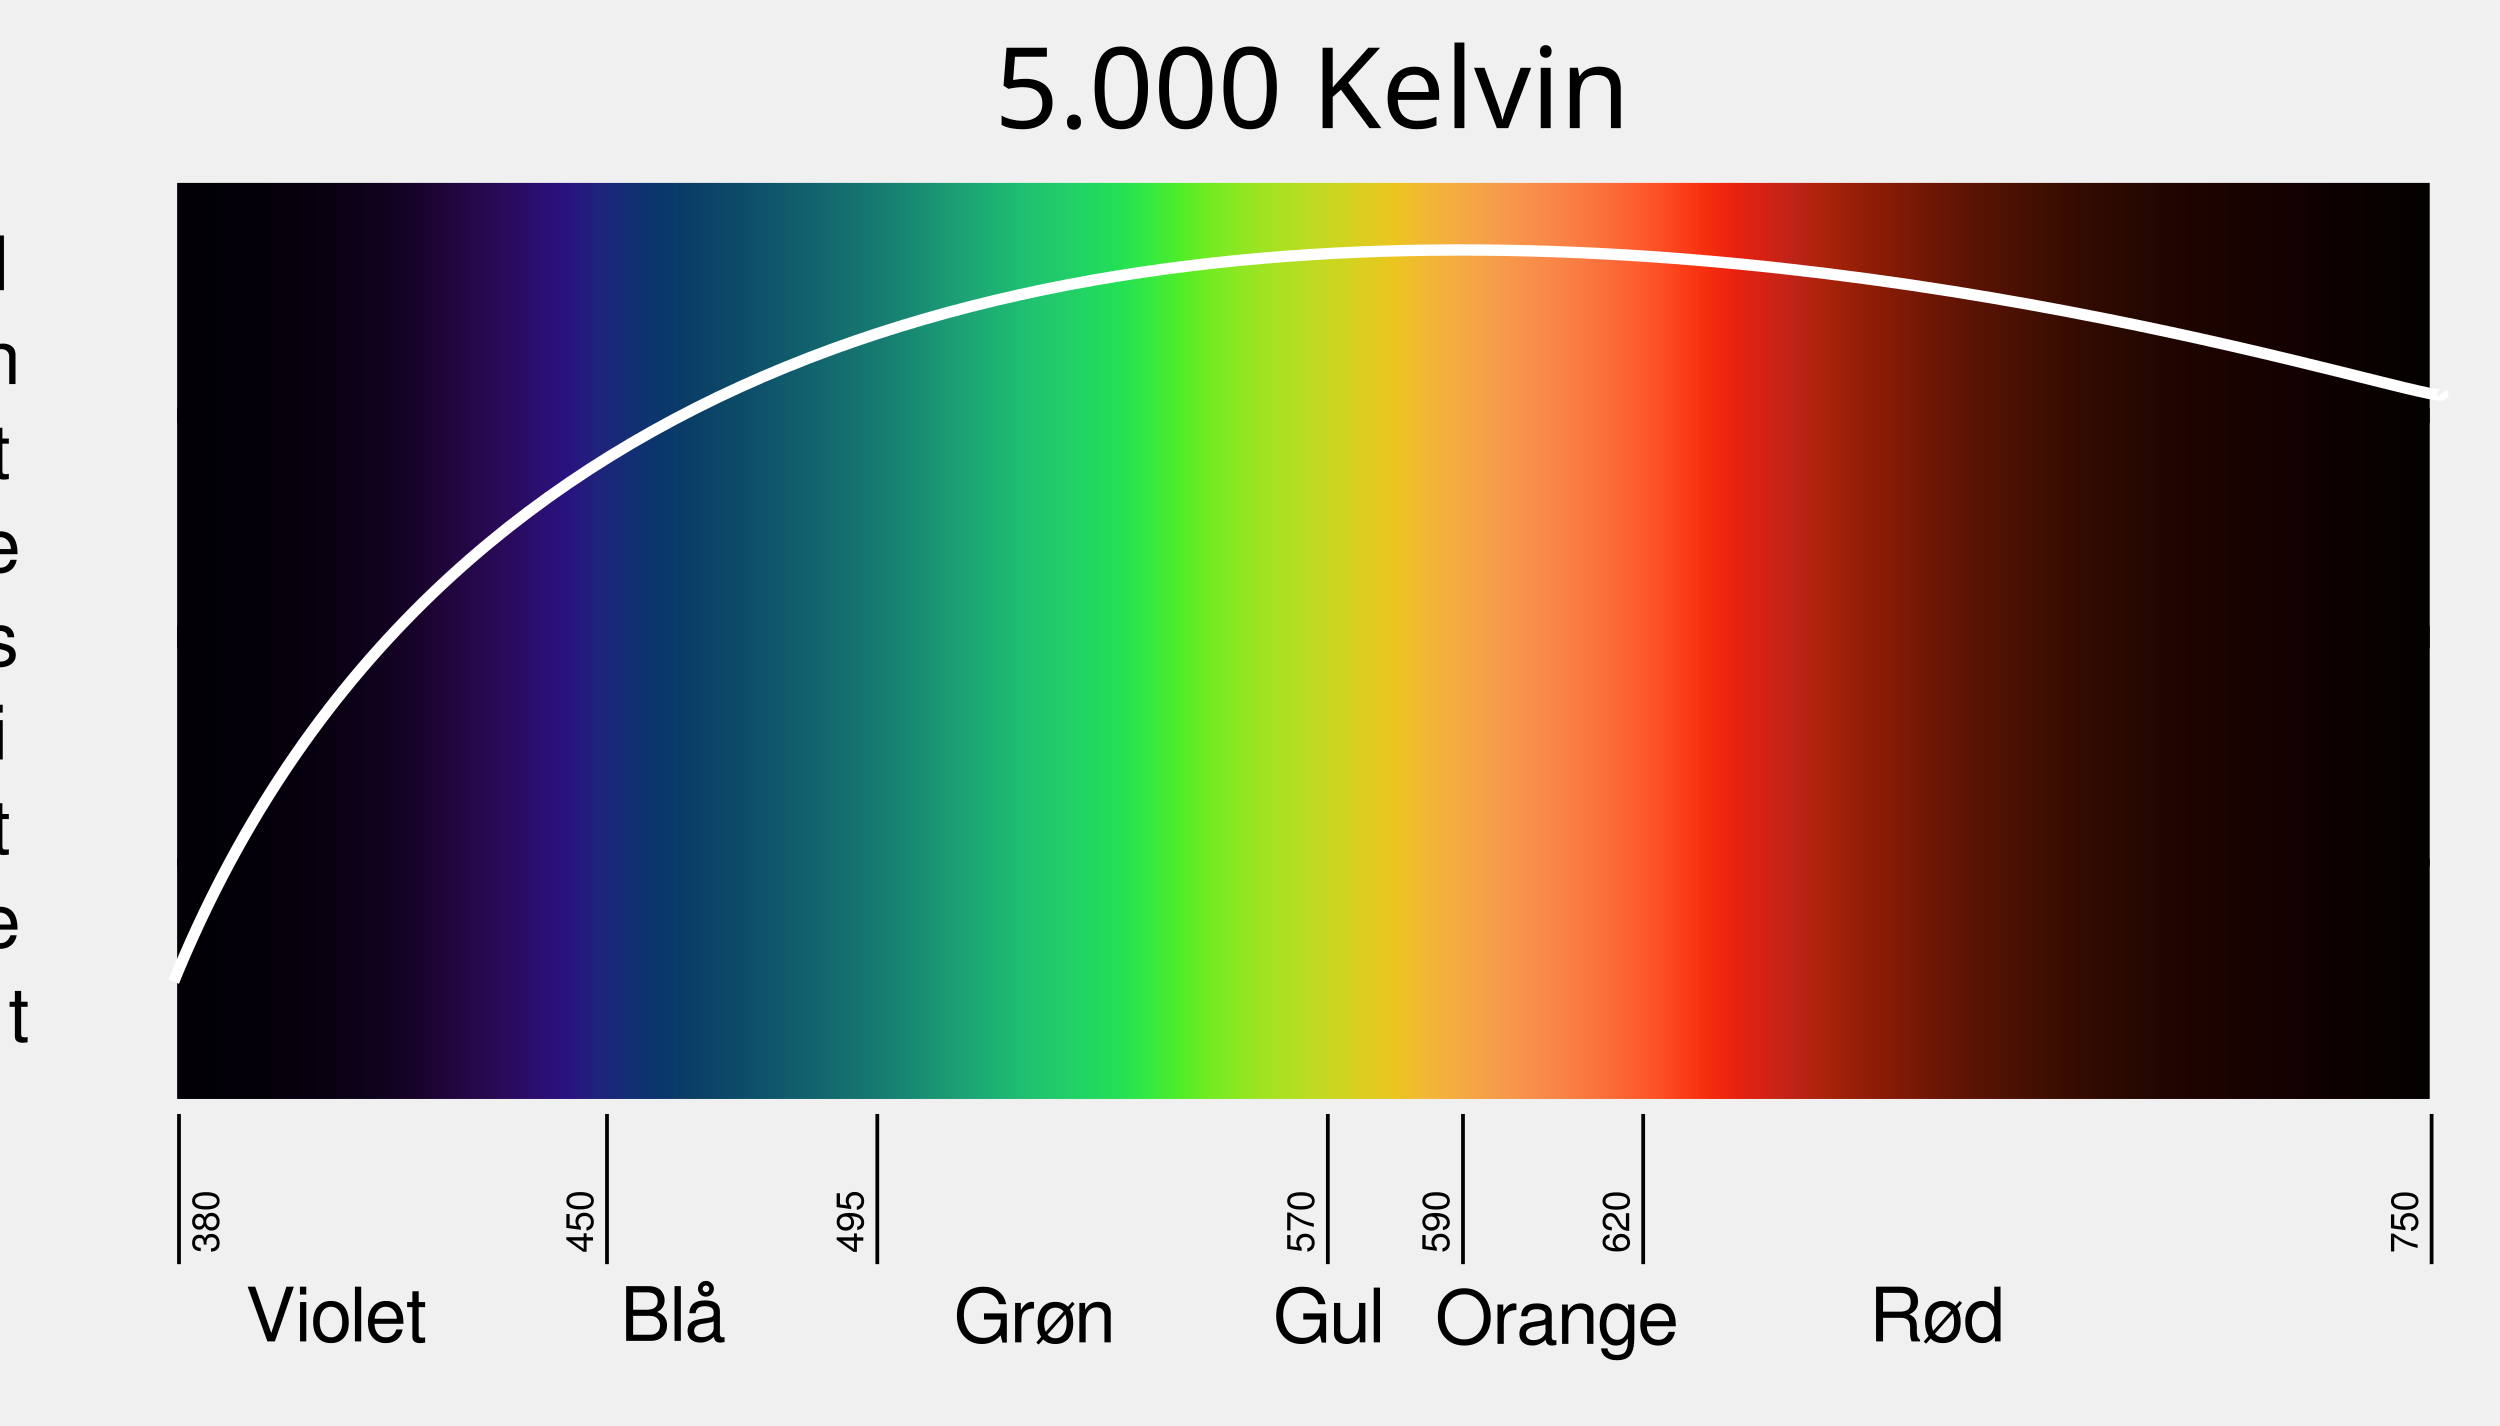
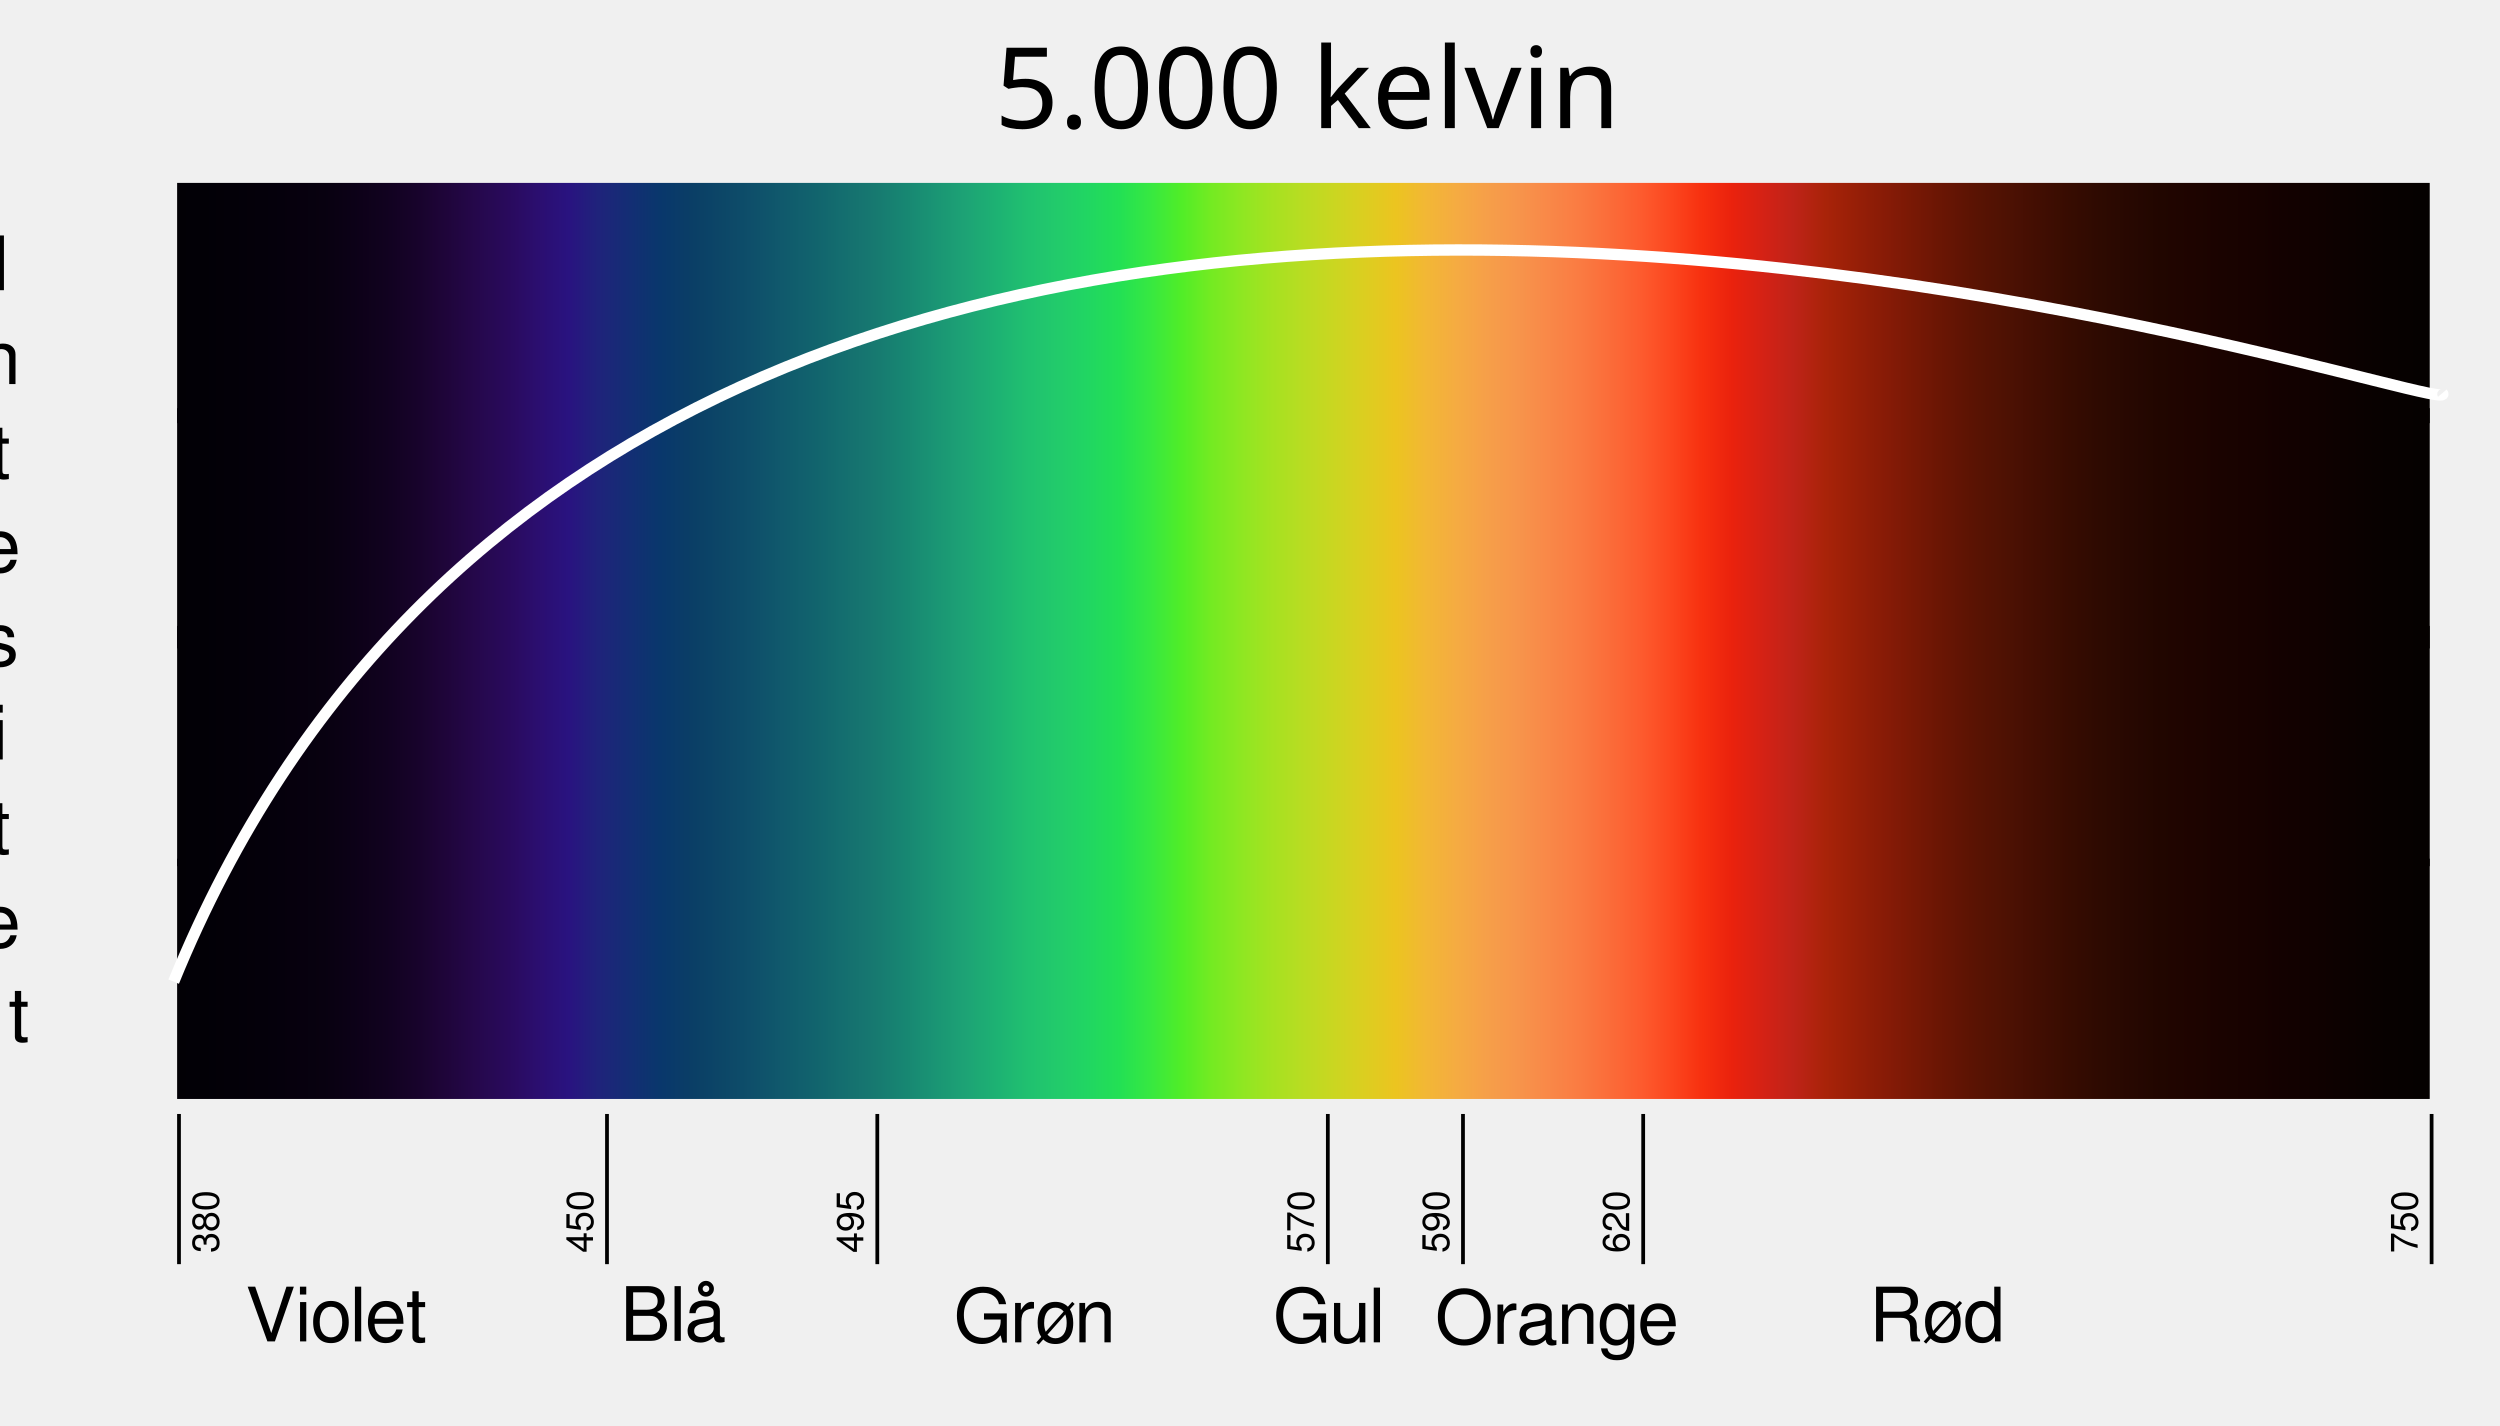
<svg xmlns="http://www.w3.org/2000/svg" xmlns:xlink="http://www.w3.org/1999/xlink" width="187.93mm" height="107.135mm" viewBox="0 0 665.893 379.613" id="svg2" version="1.1">
  <defs id="defs4">
    <linearGradient id="spectrumGradient">
      <stop style="stop-color:#020005;" offset="0" id="stop380nm" />
      <stop style="stop-color:#020006;" offset="0.014" id="stop385nm" />
      <stop style="stop-color:#030008;" offset="0.027" id="stop390nm" />
      <stop style="stop-color:#04000A;" offset="0.041" id="stop395nm" />
      <stop style="stop-color:#06000D;" offset="0.054" id="stop400nm" />
      <stop style="stop-color:#080110;" offset="0.068" id="stop405nm" />
      <stop style="stop-color:#0C0117;" offset="0.081" id="stop410nm" />
      <stop style="stop-color:#11021F;" offset="0.095" id="stop415nm" />
      <stop style="stop-color:#17032A;" offset="0.108" id="stop420nm" />
      <stop style="stop-color:#1F053A;" offset="0.122" id="stop425nm" />
      <stop style="stop-color:#25084B;" offset="0.135" id="stop430nm" />
      <stop style="stop-color:#290A5C;" offset="0.149" id="stop435nm" />
      <stop style="stop-color:#2B0E6F;" offset="0.162" id="stop440nm" />
      <stop style="stop-color:#291380;" offset="0.176" id="stop445nm" />
      <stop style="stop-color:#1F237B;" offset="0.189" id="stop450nm" />
      <stop style="stop-color:#132E74;" offset="0.203" id="stop455nm" />
      <stop style="stop-color:#09376C;" offset="0.216" id="stop460nm" />
      <stop style="stop-color:#0A3E66;" offset="0.23" id="stop465nm" />
      <stop style="stop-color:#0C4667;" offset="0.243" id="stop470nm" />
      <stop style="stop-color:#0E4F6A;" offset="0.257" id="stop475nm" />
      <stop style="stop-color:#10596C;" offset="0.27" id="stop480nm" />
      <stop style="stop-color:#11636D;" offset="0.284" id="stop485nm" />
      <stop style="stop-color:#146E6F;" offset="0.297" id="stop490nm" />
      <stop style="stop-color:#177970;" offset="0.311" id="stop495nm" />
      <stop style="stop-color:#178672;" offset="0.324" id="stop500nm" />
      <stop style="stop-color:#1A9574;" offset="0.338" id="stop505nm" />
      <stop style="stop-color:#1DA375;" offset="0.351" id="stop510nm" />
      <stop style="stop-color:#1DB273;" offset="0.365" id="stop515nm" />
      <stop style="stop-color:#20C070;" offset="0.378" id="stop520nm" />
      <stop style="stop-color:#22CB6B;" offset="0.392" id="stop525nm" />
      <stop style="stop-color:#21D662;" offset="0.405" id="stop530nm" />
      <stop style="stop-color:#23E054;" offset="0.419" id="stop535nm" />
      <stop style="stop-color:#36E842;" offset="0.432" id="stop540nm" />
      <stop style="stop-color:#50ED28;" offset="0.446" id="stop545nm" />
      <stop style="stop-color:#73EB22;" offset="0.459" id="stop550nm" />
      <stop style="stop-color:#8FE722;" offset="0.473" id="stop555nm" />
      <stop style="stop-color:#A5E221;" offset="0.486" id="stop560nm" />
      <stop style="stop-color:#B9DC22;" offset="0.5" id="stop565nm" />
      <stop style="stop-color:#CBD621;" offset="0.514" id="stop570nm" />
      <stop style="stop-color:#DCCE20;" offset="0.527" id="stop575nm" />
      <stop style="stop-color:#ECC420;" offset="0.541" id="stop580nm" />
      <stop style="stop-color:#F2B735;" offset="0.554" id="stop585nm" />
      <stop style="stop-color:#F5AB42;" offset="0.568" id="stop590nm" />
      <stop style="stop-color:#F69F49;" offset="0.581" id="stop595nm" />
      <stop style="stop-color:#F7944B;" offset="0.595" id="stop600nm" />
      <stop style="stop-color:#F98848;" offset="0.608" id="stop605nm" />
      <stop style="stop-color:#FA7B42;" offset="0.622" id="stop610nm" />
      <stop style="stop-color:#FB6C39;" offset="0.635" id="stop615nm" />
      <stop style="stop-color:#FD5B2E;" offset="0.649" id="stop620nm" />
      <stop style="stop-color:#FC471F;" offset="0.662" id="stop625nm" />
      <stop style="stop-color:#F7300F;" offset="0.676" id="stop630nm" />
      <stop style="stop-color:#EA220D;" offset="0.689" id="stop635nm" />
      <stop style="stop-color:#D42215;" offset="0.703" id="stop640nm" />
      <stop style="stop-color:#BF2318;" offset="0.716" id="stop645nm" />
      <stop style="stop-color:#A92309;" offset="0.73" id="stop650nm" />
      <stop style="stop-color:#981F07;" offset="0.743" id="stop655nm" />
      <stop style="stop-color:#871B06;" offset="0.757" id="stop660nm" />
      <stop style="stop-color:#771805;" offset="0.77" id="stop665nm" />
      <stop style="stop-color:#671504;" offset="0.784" id="stop670nm" />
      <stop style="stop-color:#591303;" offset="0.797" id="stop675nm" />
      <stop style="stop-color:#4D1103;" offset="0.811" id="stop680nm" />
      <stop style="stop-color:#420E02;" offset="0.824" id="stop685nm" />
      <stop style="stop-color:#370C01;" offset="0.838" id="stop690nm" />
      <stop style="stop-color:#2E0A01;" offset="0.851" id="stop695nm" />
      <stop style="stop-color:#270801;" offset="0.865" id="stop700nm" />
      <stop style="stop-color:#210600;" offset="0.878" id="stop705nm" />
      <stop style="stop-color:#1E0400;" offset="0.892" id="stop710nm" />
      <stop style="stop-color:#1A0300;" offset="0.905" id="stop715nm" />
      <stop style="stop-color:#170200;" offset="0.919" id="stop720nm" />
      <stop style="stop-color:#130100;" offset="0.932" id="stop725nm" />
      <stop style="stop-color:#100100;" offset="0.946" id="stop730nm" />
      <stop style="stop-color:#0C0100;" offset="0.959" id="stop735nm" />
      <stop style="stop-color:#080100;" offset="0.973" id="stop740nm" />
      <stop style="stop-color:#060100;" offset="0.986" id="stop745nm" />
      <stop style="stop-color:#040100;" offset="1" id="stop750nm" />
    </linearGradient>
    <linearGradient gradientTransform="matrix(1.312497,0,0,0.339394,-185,452.0454)" gradientUnits="userSpaceOnUse" y2="378.076" x2="652.929" y1="378.076" x1="192.786" id="linearGradient3161" xlink:href="#spectrumGradient" />
    <linearGradient gradientTransform="matrix(1.312497,0,0,0.339394,-185,390.0454)" gradientUnits="userSpaceOnUse" y2="378.076" x2="652.929" y1="378.076" x1="192.786" id="linearGradient3161-6" xlink:href="#spectrumGradient" />
    <linearGradient gradientTransform="matrix(1.312497,0,0,0.339394,-185,332.0455)" gradientUnits="userSpaceOnUse" y2="378.076" x2="652.929" y1="378.076" x1="192.786" id="linearGradient3161-6-4" xlink:href="#spectrumGradient" />
    <linearGradient gradientTransform="matrix(1.312497,0,0,0.339394,-185,272.0455)" gradientUnits="userSpaceOnUse" y2="378.076" x2="652.929" y1="378.076" x1="192.786" id="linearGradient3161-6-8" xlink:href="#spectrumGradient" />
  </defs>
  <g id="layer1" transform="translate(-22.82346,-319.6457)">
    <rect style="opacity:1;fill:url(#linearGradient3161);fill-opacity:1;stroke:#000000;stroke-width:0;stroke-linecap:square;stroke-linejoin:round;stroke-miterlimit:4;stroke-dasharray:none;stroke-dashoffset:0pt;stroke-opacity:1" id="rect2383" width="600" height="64" x="70" y="548.362" />
    <rect style="opacity:1;fill:url(#linearGradient3161-6);fill-opacity:1;stroke:#000000;stroke-width:0;stroke-linecap:square;stroke-linejoin:round;stroke-miterlimit:4;stroke-dasharray:none;stroke-dashoffset:0pt;stroke-opacity:1" id="rect2383-9" width="600" height="64" x="70" y="486.362" />
    <rect style="opacity:1;fill:url(#linearGradient3161-6-4);fill-opacity:1;stroke:#000000;stroke-width:0;stroke-linecap:square;stroke-linejoin:round;stroke-miterlimit:4;stroke-dasharray:none;stroke-dashoffset:0pt;stroke-opacity:1" id="rect2383-9-2" width="600" height="64" x="70" y="428.362" />
    <rect style="opacity:1;fill:url(#linearGradient3161-6-8);fill-opacity:1;stroke:#000000;stroke-width:0;stroke-linecap:square;stroke-linejoin:round;stroke-miterlimit:4;stroke-dasharray:none;stroke-dashoffset:0pt;stroke-opacity:1" id="rect2383-9-7" width="600" height="64" x="70" y="368.362" />
    <g id="g5768" transform="translate(3.99999,7.941345)">
      <path id="path3208-3" d="m 66.5,608.921 0,39" style="fill:none;fill-rule:evenodd;stroke:#000000;stroke-width:1px;stroke-linecap:square;stroke-linejoin:miter;stroke-opacity:1" />
      <path style="fill:none;fill-rule:evenodd;stroke:#000000;stroke-width:1px;stroke-linecap:square;stroke-linejoin:miter;stroke-opacity:1" d="m 180.5,608.921 0,39" id="path3210-2" />
      <path id="path3212-1" d="m 252.5,608.92 0,39" style="fill:none;fill-rule:evenodd;stroke:#000000;stroke-width:1px;stroke-linecap:square;stroke-linejoin:miter;stroke-opacity:1" />
      <path style="fill:none;fill-rule:evenodd;stroke:#000000;stroke-width:1px;stroke-linecap:square;stroke-linejoin:miter;stroke-opacity:1" d="m 372.5,608.921 0,39" id="path3214-7" />
      <path id="path3216-5" d="m 408.5,608.921 0,39" style="fill:none;fill-rule:evenodd;stroke:#000000;stroke-width:1px;stroke-linecap:square;stroke-linejoin:miter;stroke-opacity:1" />
      <path style="fill:none;fill-rule:evenodd;stroke:#000000;stroke-width:1px;stroke-linecap:square;stroke-linejoin:miter;stroke-opacity:1" d="m 456.5,608.92 0,39" id="path3218-6" />
      <path id="path3220-5" d="m 666.5,608.921 0,39" style="fill:none;fill-rule:evenodd;stroke:#000000;stroke-width:1px;stroke-linecap:square;stroke-linejoin:miter;stroke-opacity:1" />
      <text id="text3270-4" y="669.001" x="552.408" style="font-style:normal;font-variant:normal;font-weight:normal;font-stretch:normal;font-size:20px;font-family:FreeSans;text-align:center;text-anchor:middle;fill:#000000;fill-opacity:1;stroke:none;stroke-width:1px;stroke-linecap:butt;stroke-linejoin:miter;stroke-opacity:1" xml:space="preserve">
        <tspan y="669.001" x="552.408" id="tspan3272-2">Rød</tspan>
      </text>
      <text id="text3274-2" y="669.651" x="450.902" style="font-style:normal;font-variant:normal;font-weight:normal;font-stretch:normal;font-size:20px;font-family:FreeSans;text-align:center;text-anchor:middle;fill:#000000;fill-opacity:1;stroke:none;stroke-width:1px;stroke-linecap:butt;stroke-linejoin:miter;stroke-opacity:1" xml:space="preserve">
        <tspan y="669.651" x="450.902" id="tspan3276-1">Orange</tspan>
      </text>
      <text id="text3278-7" y="669.241" x="390.376" style="font-style:normal;font-variant:normal;font-weight:normal;font-stretch:normal;font-size:20px;font-family:FreeSans;text-align:center;text-anchor:middle;fill:#000000;fill-opacity:1;stroke:none;stroke-width:1px;stroke-linecap:butt;stroke-linejoin:miter;stroke-opacity:1" xml:space="preserve">
        <tspan y="669.241" x="390.376" id="tspan3280-2">Gul</tspan>
      </text>
      <text id="text3282-4" y="669.241" x="311.88" style="font-style:normal;font-variant:normal;font-weight:normal;font-stretch:normal;font-size:20px;font-family:FreeSans;text-align:center;text-anchor:middle;fill:#000000;fill-opacity:1;stroke:none;stroke-width:1px;stroke-linecap:butt;stroke-linejoin:miter;stroke-opacity:1" xml:space="preserve">
        <tspan y="669.241" x="311.88" id="tspan3284-1">Grøn</tspan>
      </text>
      <text id="text3286-6" y="668.861" x="215.619" style="font-style:normal;font-variant:normal;font-weight:normal;font-stretch:normal;font-size:20px;font-family:FreeSans;text-align:center;text-anchor:middle;fill:#000000;fill-opacity:1;stroke:none;stroke-width:1px;stroke-linecap:butt;stroke-linejoin:miter;stroke-opacity:1" xml:space="preserve">
        <tspan y="668.861" x="215.619" id="tspan3288-5">Blå</tspan>
      </text>
      <text id="text3290-7" y="669.001" x="125.977" style="font-style:normal;font-variant:normal;font-weight:normal;font-stretch:normal;font-size:20px;font-family:FreeSans;text-align:center;text-anchor:middle;fill:#000000;fill-opacity:1;stroke:none;stroke-width:1px;stroke-linecap:butt;stroke-linejoin:miter;stroke-opacity:1" xml:space="preserve">
        <tspan y="669.001" x="125.977" id="tspan3292-8">Violet</tspan>
      </text>
      <text transform="matrix(0,-1,1,0,0,0)" id="text3320-5" y="77.09" x="-628.333" style="font-style:normal;font-variant:normal;font-weight:normal;font-stretch:normal;font-size:10px;font-family:FreeSans;text-align:center;text-anchor:middle;fill:#000000;fill-opacity:1;stroke:none;stroke-width:1px;stroke-linecap:butt;stroke-linejoin:miter;stroke-opacity:1" xml:space="preserve">
        <tspan y="77.09" x="-628.333" id="tspan3322-9">380</tspan>
      </text>
      <text transform="matrix(0,-1,1,0,0,0)" id="text3324-2" y="176.77" x="-628.313" style="font-style:normal;font-variant:normal;font-weight:normal;font-stretch:normal;font-size:10px;font-family:FreeSans;text-align:center;text-anchor:middle;fill:#000000;fill-opacity:1;stroke:none;stroke-width:1px;stroke-linecap:butt;stroke-linejoin:miter;stroke-opacity:1" xml:space="preserve">
        <tspan y="176.77" x="-628.313" id="tspan3326-7">450</tspan>
      </text>
      <text transform="matrix(0,-1,1,0,0,0)" id="text3328-3" y="248.77" x="-628.342" style="font-style:normal;font-variant:normal;font-weight:normal;font-stretch:normal;font-size:10px;font-family:FreeSans;text-align:center;text-anchor:middle;fill:#000000;fill-opacity:1;stroke:none;stroke-width:1px;stroke-linecap:butt;stroke-linejoin:miter;stroke-opacity:1" xml:space="preserve">
        <tspan y="248.77" x="-628.342" id="tspan3330-6">495</tspan>
      </text>
      <text transform="matrix(0,-1,1,0,0,0)" id="text3332-4" y="368.77" x="-628.348" style="font-style:normal;font-variant:normal;font-weight:normal;font-stretch:normal;font-size:10px;font-family:FreeSans;text-align:center;text-anchor:middle;fill:#000000;fill-opacity:1;stroke:none;stroke-width:1px;stroke-linecap:butt;stroke-linejoin:miter;stroke-opacity:1" xml:space="preserve">
        <tspan y="368.77" x="-628.348" id="tspan3334-7">570</tspan>
      </text>
      <text transform="matrix(0,-1,1,0,0,0)" id="text3336-9" y="404.77" x="-628.348" style="font-style:normal;font-variant:normal;font-weight:normal;font-stretch:normal;font-size:10px;font-family:FreeSans;text-align:center;text-anchor:middle;fill:#000000;fill-opacity:1;stroke:none;stroke-width:1px;stroke-linecap:butt;stroke-linejoin:miter;stroke-opacity:1" xml:space="preserve">
        <tspan y="404.77" x="-628.348" id="tspan3338-7">590</tspan>
      </text>
      <text transform="matrix(0,-1,1,0,0,0)" id="text3340-2" y="452.77" x="-628.387" style="font-style:normal;font-variant:normal;font-weight:normal;font-stretch:normal;font-size:10px;font-family:FreeSans;text-align:center;text-anchor:middle;fill:#000000;fill-opacity:1;stroke:none;stroke-width:1px;stroke-linecap:butt;stroke-linejoin:miter;stroke-opacity:1" xml:space="preserve">
        <tspan y="452.77" x="-628.387" id="tspan3342-2">620</tspan>
      </text>
      <text transform="matrix(0,-1,1,0,0,0)" id="text3344-1" y="662.77" x="-628.403" style="font-style:normal;font-variant:normal;font-weight:normal;font-stretch:normal;font-size:10px;font-family:FreeSans;text-align:center;text-anchor:middle;fill:#000000;fill-opacity:1;stroke:none;stroke-width:1px;stroke-linecap:butt;stroke-linejoin:miter;stroke-opacity:1" xml:space="preserve">
        <tspan y="662.77" x="-628.403" id="tspan3346-6">750</tspan>
      </text>
      <text id="text3290-7-7" y="389.001" x="41.272" style="font-style:normal;font-variant:normal;font-weight:normal;font-stretch:normal;font-size:20px;font-family:FreeSans;text-align:center;text-anchor:middle;fill:#000000;fill-opacity:1;stroke:none;stroke-width:1px;stroke-linecap:butt;stroke-linejoin:miter;stroke-opacity:1" xml:space="preserve">
        <tspan y="389.001" x="41.272" id="tspan3292-8-6">I</tspan>
        <tspan y="414.001" x="41.272" id="tspan6004">n</tspan>
        <tspan y="439.001" x="41.272" id="tspan6006">t</tspan>
        <tspan y="464.001" x="41.272" id="tspan6008">e</tspan>
        <tspan y="489.001" x="41.272" id="tspan6010">s</tspan>
        <tspan y="514.001" x="41.272" id="tspan6012">i</tspan>
        <tspan y="539.001" x="41.272" id="tspan6014">t</tspan>
        <tspan y="564.001" x="41.272" id="tspan6016">e</tspan>
        <tspan y="589.001" x="41.272" id="tspan6020">t</tspan>
      </text>
      <text id="text3274-2-9" y="345.836" x="283.715" style="font-style:normal;font-variant:normal;font-weight:normal;font-stretch:normal;font-size:20px;line-height:125%;font-family:FreeSans;text-align:center;text-anchor:middle;fill:#000000;fill-opacity:1;stroke:none;stroke-width:1px;stroke-linecap:butt;stroke-linejoin:miter;stroke-opacity:1" xml:space="preserve">
-         <tspan y="345.836" x="283.715" id="tspan3276-1-6" style="font-style:normal;font-variant:normal;font-weight:normal;font-stretch:normal;font-size:30px;line-height:125%;font-family:Ubuntu;-inkscape-font-specification:'Ubuntu, Normal';text-align:start;writing-mode:lr-tb;text-anchor:start">5.000 Kelvin</tspan>
+         <tspan y="345.836" x="283.715" id="tspan3276-1-6" style="font-style:normal;font-variant:normal;font-weight:normal;font-stretch:normal;font-size:30px;line-height:125%;font-family:Ubuntu;-inkscape-font-specification:'Ubuntu, Normal';text-align:start;writing-mode:lr-tb;text-anchor:start">5.000 kelvin</tspan>
      </text>
      <path style="fill:none;fill-rule:evenodd;stroke:#ffffff;stroke-width:3.027;stroke-linecap:butt;stroke-linejoin:miter;stroke-miterlimit:4;stroke-dasharray:none;stroke-opacity:1" d="M 65.082,573.172 C 196.176,252.024 678.408,427.144 669.369,416.416" id="path6119" />
    </g>
  </g>
</svg>
